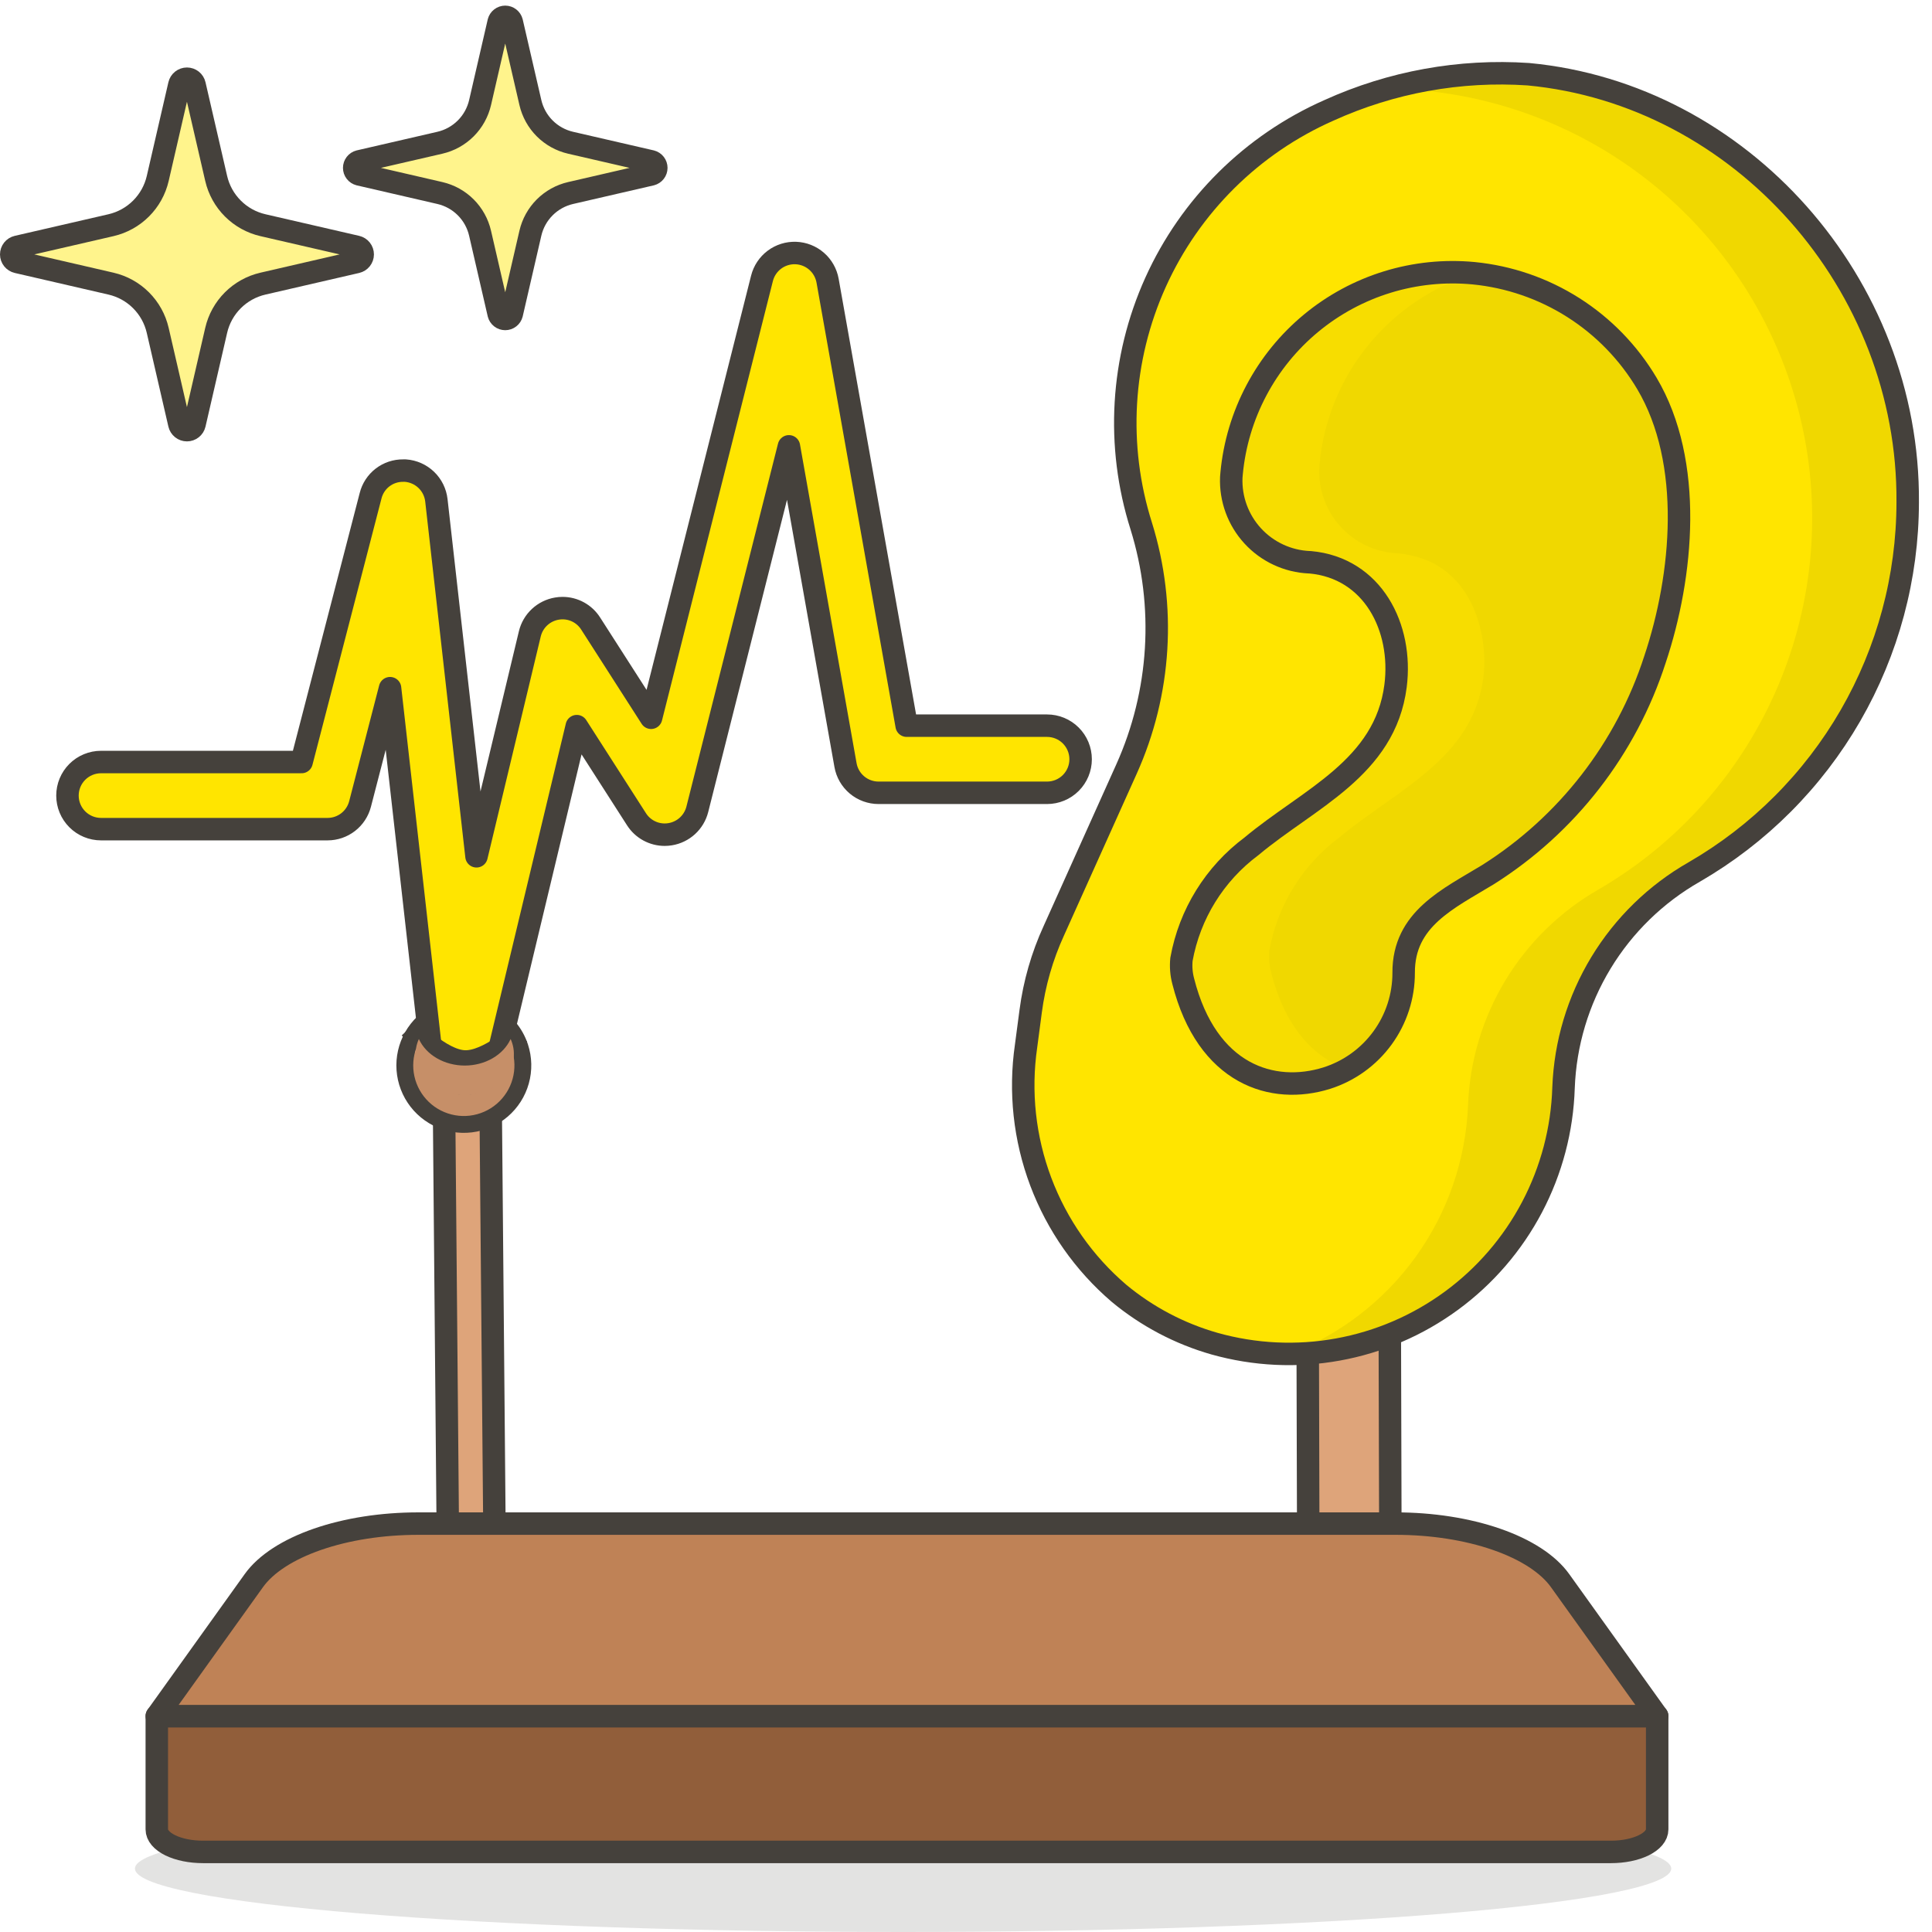
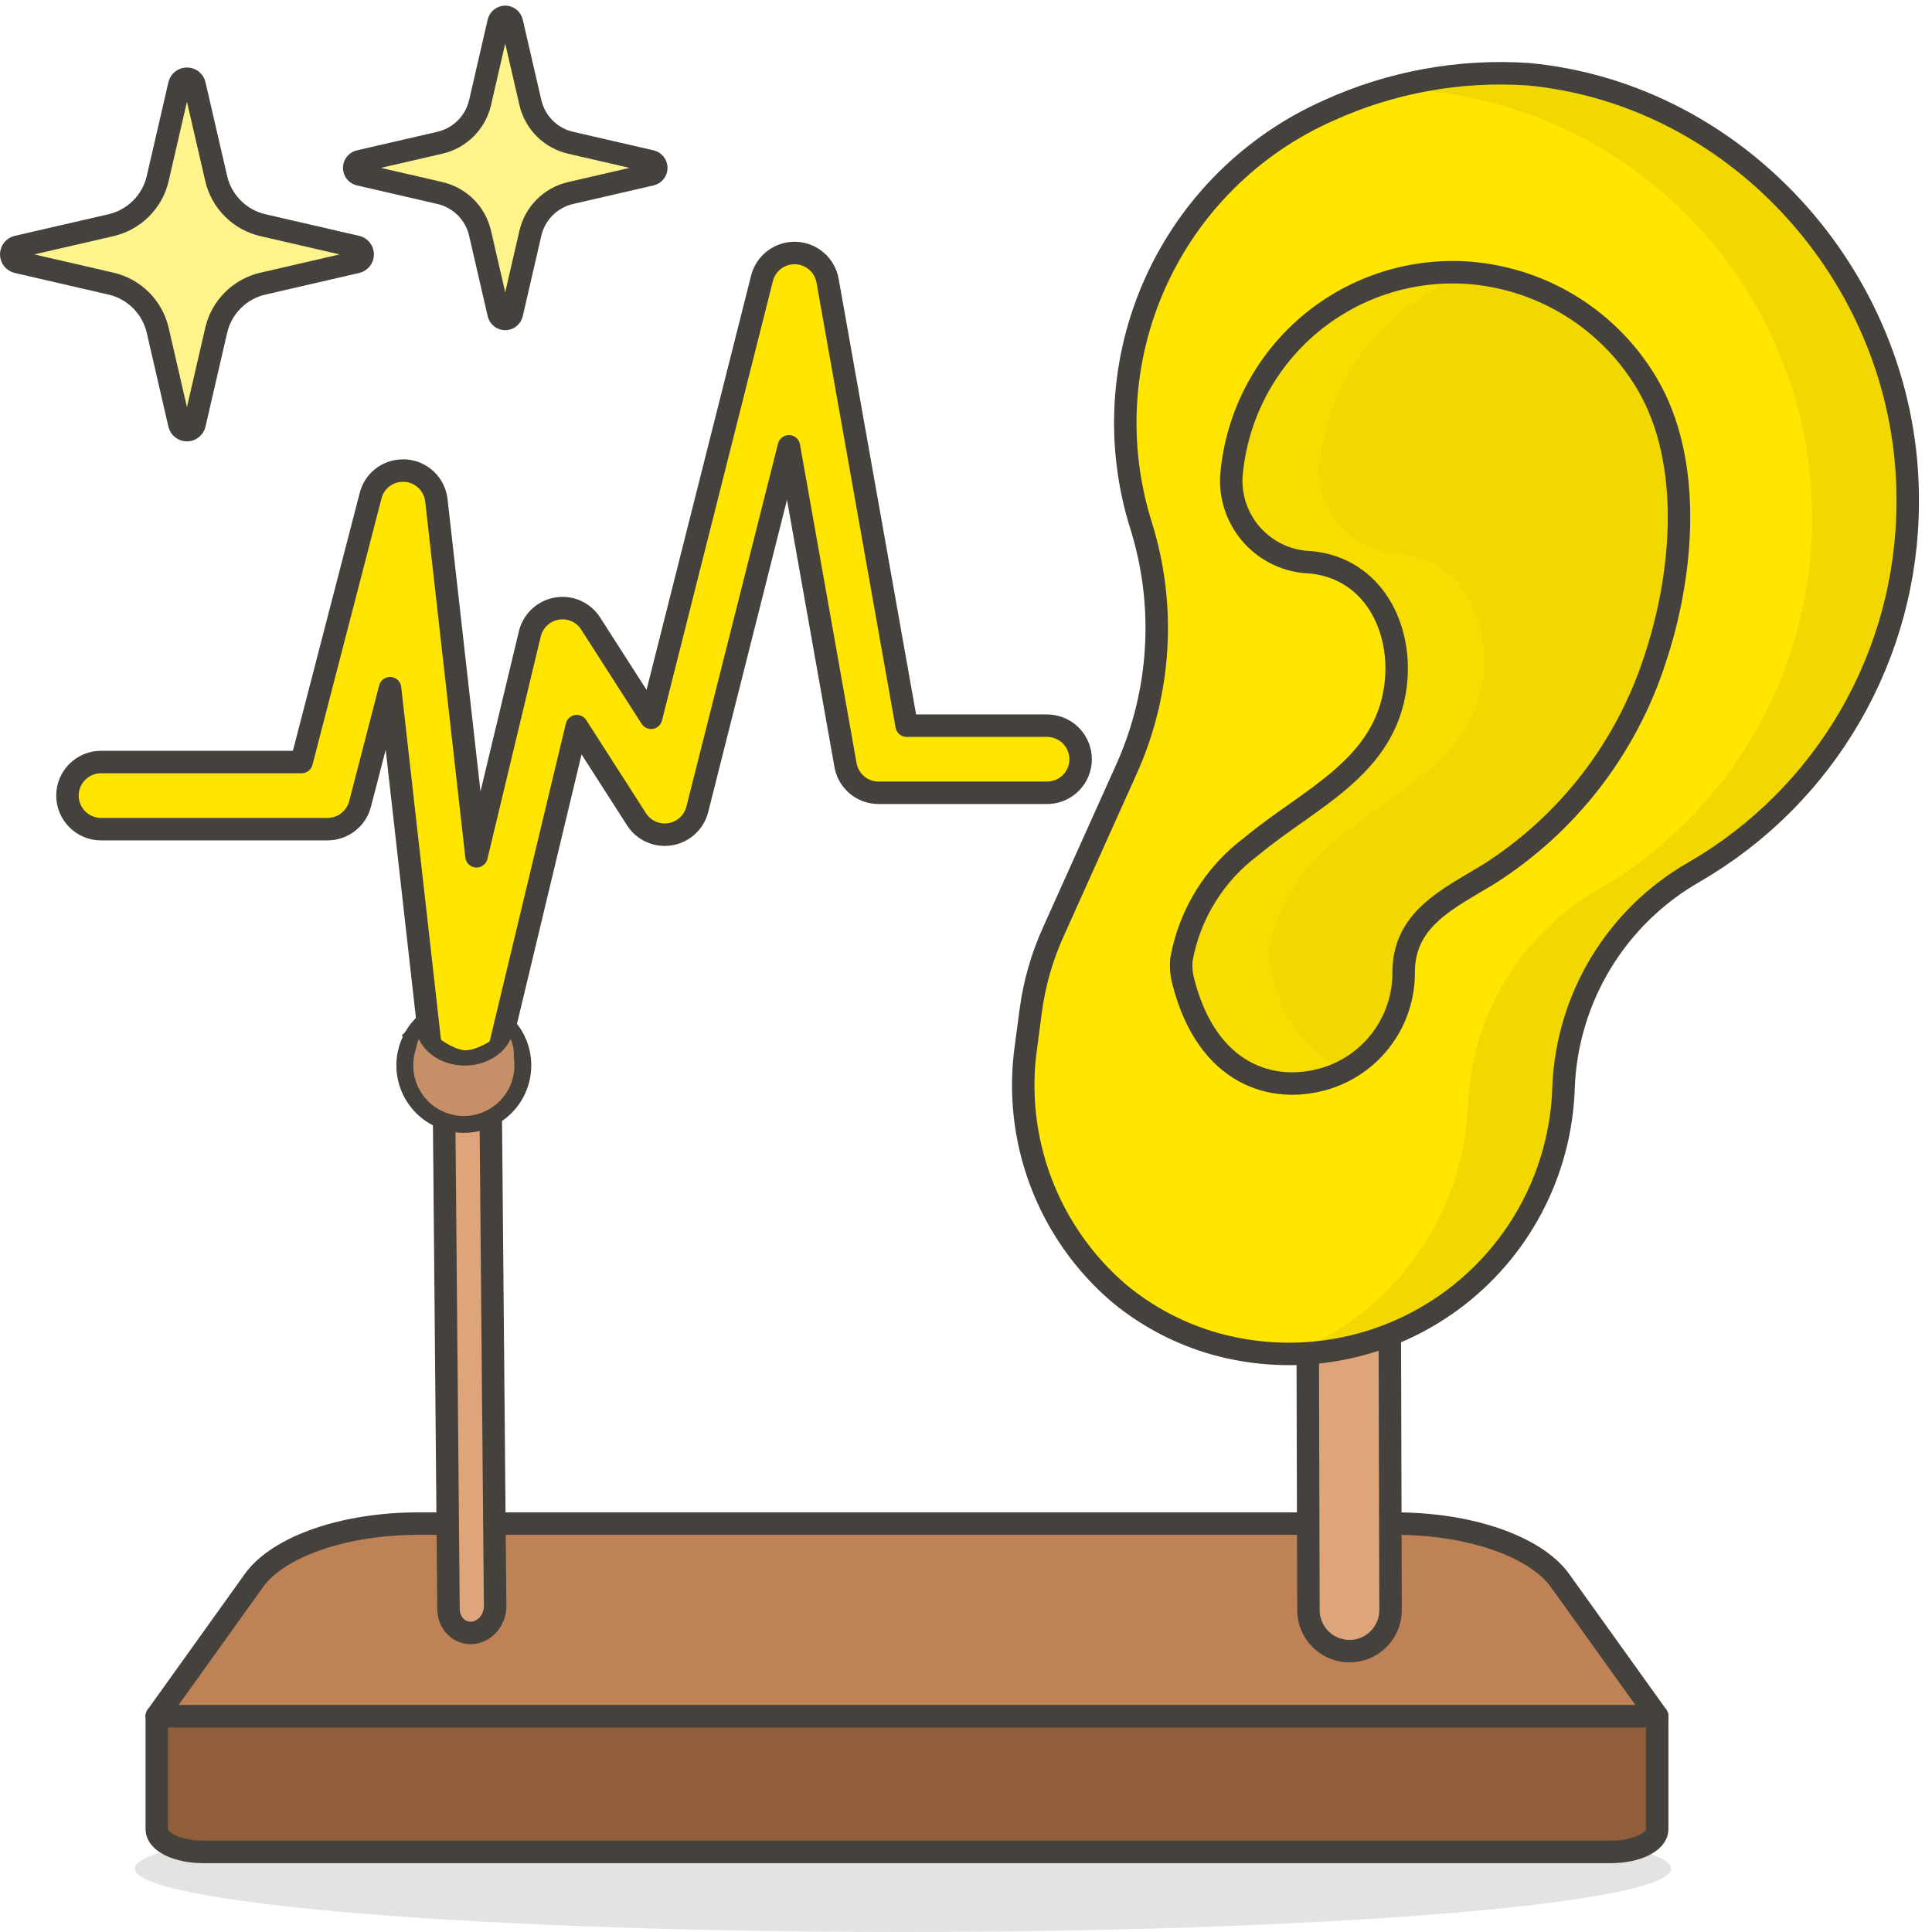
<svg xmlns="http://www.w3.org/2000/svg" width="344" height="344" viewBox="0 0 344 344" fill="none">
+   <path opacity="0.15" d="M24.025 332.71C24.025 334.193 27.563 335.661 34.436 337.031C41.31 338.4 51.385 339.645 64.085 340.693C76.786 341.742 91.863 342.573 108.457 343.141C125.052 343.708 142.837 344 160.798 344C178.76 344 196.545 343.708 213.139 343.141C229.733 342.573 244.811 341.742 257.511 340.693C270.212 339.645 280.287 338.4 287.16 337.031C294.034 335.661 297.571 334.193 297.571 332.71C297.571 331.227 294.034 329.759 287.16 328.39C280.287 327.02 270.212 325.775 257.511 324.727C244.811 323.679 229.733 322.847 213.139 322.28C196.545 321.712 178.76 321.42 160.798 321.42C142.837 321.42 125.052 321.712 108.457 322.28C91.863 322.847 76.786 323.679 64.085 324.727C51.385 325.775 41.31 327.02 34.436 328.39C27.563 329.759 24.025 331.227 24.025 332.71Z" fill="#45413C" />
+   <path d="M286.857 329.74H36.129C33.951 329.74 31.863 329.317 30.323 328.565C28.783 327.812 27.918 326.791 27.918 325.727V305.563H295.068V325.727C295.068 326.791 294.203 327.812 292.663 328.565C291.123 329.317 289.035 329.74 286.857 329.74Z" fill="#915E3A" stroke="#45413C" stroke-width="4" stroke-linecap="round" stroke-linejoin="round" />
+   <path d="M295.068 305.563H27.918L45.201 281.43C47.324 278.465 51.28 275.896 56.521 274.078C61.762 272.26 68.03 271.284 74.456 271.284H248.522C254.948 271.284 261.216 272.26 266.457 274.078C271.698 275.896 275.654 278.465 277.776 281.43L295.068 305.563Z" fill="#BF8256" stroke="#45413C" stroke-width="4" stroke-linecap="round" stroke-linejoin="round" />
  <path d="M247.595 286.733C247.582 288.659 246.809 290.502 245.445 291.862C244.08 293.221 242.235 293.988 240.309 293.994C238.383 294.001 236.532 293.248 235.158 291.898C233.784 290.548 232.998 288.71 232.972 286.784L232.495 109.139L247.114 109.099L247.595 286.733Z" fill="#DEA47A" stroke="#45413C" stroke-width="4" stroke-linecap="round" stroke-linejoin="round" />
  <path d="M254.384 94.46C254.391 97.35 253.541 100.178 251.941 102.585C250.342 104.993 248.064 106.872 245.396 107.985C242.729 109.098 239.791 109.395 236.955 108.838C234.118 108.282 231.511 106.897 229.461 104.859C227.412 102.821 226.013 100.22 225.441 97.387C224.869 94.554 225.15 91.614 226.249 88.941C227.348 86.267 229.214 83.98 231.613 82.367C234.011 80.754 236.834 79.888 239.725 79.88C243.602 79.87 247.325 81.4 250.074 84.134C252.823 86.868 254.373 90.582 254.384 94.46Z" fill="#DEA47A" />
  <path d="M254.384 94.46C254.391 97.35 253.541 100.178 251.941 102.585C250.342 104.993 248.064 106.872 245.396 107.985C242.729 109.098 239.791 109.395 236.955 108.838C234.118 108.282 231.511 106.897 229.461 104.859C227.412 102.821 226.013 100.22 225.441 97.387C224.869 94.554 225.15 91.614 226.249 88.941C227.348 86.267 229.214 83.98 231.613 82.367C234.011 80.754 236.834 79.888 239.725 79.88C243.602 79.87 247.325 81.4 250.074 84.134C252.823 86.868 254.373 90.582 254.384 94.46Z" stroke="#45413C" stroke-width="4" stroke-linecap="round" stroke-linejoin="round" />
  <path d="M88.16 285.988C88.161 287.178 87.729 288.345 86.96 289.235C86.191 290.126 85.146 290.668 84.052 290.744C82.959 290.82 81.905 290.424 81.12 289.642C80.334 288.86 79.881 287.755 79.858 286.567L78.883 176.91L87.183 176.338L88.16 285.988Z" fill="#DEA47A" stroke="#45413C" stroke-width="4" stroke-linecap="round" stroke-linejoin="round" />
  <path d="M92.575 186.425C93.222 188.401 93.269 190.524 92.71 192.526C92.151 194.528 91.01 196.319 89.433 197.673C87.856 199.027 85.913 199.883 83.849 200.133C81.786 200.383 79.694 200.015 77.84 199.077C75.985 198.138 74.45 196.671 73.43 194.86C72.409 193.049 71.948 190.976 72.105 188.903C72.263 186.83 73.031 184.851 74.313 183.215C75.595 181.578 77.334 180.359 79.309 179.711C81.958 178.842 84.844 179.061 87.332 180.321C89.82 181.58 91.706 183.776 92.575 186.425Z" fill="#DEA47A" />
  <path d="M92.399 185.194C91.637 187.141 90.291 188.815 88.54 189.996C86.788 191.178 84.712 191.81 82.587 191.81C80.462 191.81 78.386 191.178 76.634 189.996C74.883 188.815 73.537 187.141 72.775 185.194C72.171 186.736 71.953 188.397 72.14 190.039C72.327 191.68 72.913 193.253 73.848 194.627C74.784 196 76.041 197.132 77.516 197.929C78.99 198.726 80.638 199.163 82.32 199.205C84.003 199.247 85.671 198.892 87.185 198.169C88.698 197.446 90.013 196.378 91.018 195.053C92.023 193.728 92.689 192.185 92.96 190.555C93.231 188.925 93.099 187.255 92.576 185.685C92.532 185.523 92.471 185.356 92.399 185.194Z" fill="#C68F68" />
  <path d="M92.575 186.425C93.222 188.401 93.269 190.524 92.71 192.526C92.151 194.528 91.01 196.319 89.433 197.673C87.856 199.027 85.913 199.883 83.849 200.133C81.786 200.383 79.694 200.015 77.84 199.077C75.985 198.138 74.45 196.671 73.43 194.86C72.409 193.049 71.948 190.976 72.105 188.903C72.263 186.83 73.031 184.851 74.313 183.215C75.595 181.578 77.334 180.359 79.309 179.711C81.958 178.842 84.844 179.061 87.332 180.321C89.82 181.58 91.706 183.776 92.575 186.425Z" stroke="#45413C" stroke-width="3" stroke-linecap="round" stroke-linejoin="round" />
  <path d="M182.694 186.258C181.515 194.398 182.415 202.704 185.311 210.403C188.206 218.101 193.003 224.941 199.254 230.287C204.235 234.417 210.021 237.466 216.244 239.241C223.393 241.253 230.906 241.612 238.215 240.288C245.523 238.965 252.434 235.995 258.423 231.604C264.413 227.212 269.324 221.515 272.784 214.943C276.244 208.372 278.163 201.098 278.394 193.675C278.686 185.819 280.978 178.167 285.052 171.443C289.127 164.72 294.849 159.147 301.678 155.252C313.221 148.569 322.806 138.972 329.475 127.421C336.143 115.87 339.66 102.769 339.674 89.432C339.964 50.566 309.984 16.774 272.12 13.213C259.942 12.392 247.75 14.601 236.634 19.644C222.919 25.695 211.922 36.598 205.752 50.261C199.582 63.923 198.676 79.383 203.205 93.673C207.636 107.935 206.7 123.325 200.573 136.946L187.64 165.711C185.556 170.258 184.166 175.093 183.515 180.053L182.694 186.258Z" fill="#FFE500" />
-   <path d="M229.435 241.156C238.526 237.704 246.401 231.657 252.083 223.765C257.765 215.873 261.001 206.486 261.391 196.769C261.687 188.913 263.98 181.263 268.054 174.539C272.128 167.815 277.849 162.241 284.675 158.342C298.541 150.268 309.516 138.037 316.046 123.38C322.576 108.724 324.331 92.384 321.061 76.675C317.792 60.967 309.664 46.684 297.829 35.85C285.993 25.016 271.049 18.179 255.113 16.308C252.162 16.034 249.195 15.985 246.236 16.159C254.592 13.533 263.375 12.537 272.108 13.225C309.955 16.787 339.956 50.574 339.662 89.444C339.648 102.782 336.131 115.882 329.462 127.433C322.794 138.984 313.209 148.581 301.665 155.264C294.837 159.159 289.114 164.732 285.04 171.455C280.966 178.179 278.674 185.831 278.381 193.687C277.94 206.392 272.596 218.433 263.47 227.283C254.343 236.134 242.148 241.106 229.435 241.156Z" fill="#F0D800" />
+   <path d="M229.435 241.156C238.526 237.704 246.401 231.657 252.083 223.765C257.765 215.873 261.001 206.486 261.391 196.769C261.687 188.913 263.98 181.263 268.054 174.539C272.128 167.815 277.849 162.241 284.675 158.342C298.541 150.268 309.516 138.037 316.046 123.38C322.576 108.724 324.331 92.384 321.061 76.675C317.792 60.967 309.664 46.684 297.828 35.85C285.993 25.016 271.049 18.179 255.113 16.308C252.162 16.034 249.195 15.985 246.236 16.159C254.592 13.533 263.375 12.537 272.108 13.225C309.955 16.787 339.956 50.574 339.662 89.444C339.648 102.782 336.131 115.882 329.462 127.433C322.794 138.984 313.209 148.581 301.665 155.264C294.837 159.159 289.114 164.732 285.04 171.455C280.966 178.179 278.674 185.831 278.381 193.687C277.94 206.392 272.596 218.433 263.47 227.283C254.343 236.134 242.148 241.106 229.435 241.156Z" fill="#F0D800" />
  <path d="M182.694 186.258C181.515 194.398 182.415 202.704 185.311 210.403C188.206 218.101 193.003 224.941 199.254 230.287C204.235 234.417 210.021 237.466 216.244 239.241C223.393 241.253 230.906 241.612 238.215 240.288C245.523 238.965 252.434 235.995 258.423 231.604C264.413 227.212 269.324 221.515 272.784 214.943C276.244 208.372 278.163 201.098 278.394 193.675C278.686 185.819 280.978 178.167 285.052 171.443C289.127 164.72 294.849 159.147 301.678 155.252C313.221 148.569 322.806 138.972 329.475 127.421C336.143 115.87 339.66 102.769 339.674 89.432C339.964 50.566 309.984 16.774 272.12 13.213C259.942 12.392 247.75 14.601 236.634 19.644C222.919 25.695 211.922 36.598 205.752 50.261C199.582 63.923 198.676 79.383 203.205 93.673C207.636 107.935 206.7 123.325 200.573 136.946L187.64 165.711C185.556 170.258 184.166 175.093 183.515 180.053L182.694 186.258Z" stroke="#45413C" stroke-width="4" stroke-linecap="round" stroke-linejoin="round" />
  <path d="M262.361 48.646C257.194 48.158 251.981 48.691 247.02 50.218C242.06 51.743 237.448 54.232 233.449 57.54C229.45 60.848 226.141 64.912 223.713 69.498C221.284 74.085 219.782 79.106 219.294 84.273C219.27 84.514 219.25 84.755 219.234 84.997C219.078 88.843 220.453 92.594 223.059 95.428C225.664 98.261 229.287 99.946 233.133 100.112H233.258C244.477 101.122 249.797 111.782 248.485 122.116C246.618 136.776 232.98 142.197 222.831 150.688C216.272 155.572 211.816 162.766 210.364 170.813C210.234 172.117 210.339 173.434 210.674 174.701C214.903 191.401 226.638 194.971 236.236 191.965C240.217 190.701 243.691 188.2 246.153 184.826C248.615 181.452 249.937 177.38 249.926 173.204C249.882 163.602 257.894 160.032 264.969 155.718C279.047 146.82 289.559 133.266 294.675 117.416C299.665 102.51 301.573 82.333 293.243 68.28C289.999 62.812 285.513 58.184 280.148 54.772C274.783 51.36 268.689 49.264 262.361 48.646Z" fill="#F0D800" />
  <path d="M239.926 190.375C234.087 188.383 228.856 183.115 226.324 173.115C225.989 171.848 225.884 170.532 226.015 169.228C227.468 161.183 231.922 153.991 238.478 149.107C248.631 140.608 262.261 135.191 264.132 120.535C265.041 113.424 262.405 99.661 248.788 98.518C246.825 98.427 244.902 97.939 243.132 97.085C241.363 96.232 239.785 95.029 238.492 93.55C237.199 92.071 236.218 90.346 235.609 88.479C234.999 86.611 234.773 84.64 234.944 82.683C235.663 74.907 238.68 67.52 243.61 61.464C248.541 55.407 255.162 50.955 262.631 48.674L262.369 48.646C257.202 48.158 251.989 48.691 247.029 50.218C242.068 51.743 237.456 54.232 233.457 57.54C229.458 60.848 226.15 64.912 223.721 69.498C221.292 74.085 219.791 79.106 219.302 84.273C219.278 84.514 219.258 84.755 219.242 84.997C219.086 88.843 220.462 92.594 223.067 95.428C225.673 98.261 229.296 99.946 233.141 100.112H233.266C244.486 101.122 249.806 111.782 248.494 122.116C246.627 136.776 232.989 142.197 222.839 150.688C216.281 155.572 211.824 162.766 210.372 170.813C210.242 172.117 210.347 173.434 210.682 174.701C214.912 191.401 226.646 194.971 236.244 191.965C237.527 191.567 238.764 191.034 239.934 190.375H239.926Z" fill="#F7DD00" />
  <path d="M262.361 48.646C257.194 48.158 251.981 48.691 247.02 50.218C242.06 51.743 237.448 54.232 233.449 57.54C229.45 60.848 226.141 64.912 223.713 69.498C221.284 74.085 219.782 79.106 219.294 84.273C219.27 84.514 219.25 84.755 219.234 84.997C219.078 88.843 220.453 92.594 223.059 95.428C225.664 98.261 229.287 99.946 233.133 100.112H233.258C244.477 101.122 249.797 111.782 248.485 122.116C246.618 136.776 232.98 142.197 222.831 150.688C216.272 155.572 211.816 162.766 210.364 170.813C210.234 172.117 210.339 173.434 210.674 174.701C214.903 191.401 226.638 194.971 236.236 191.965C240.217 190.701 243.691 188.2 246.153 184.826C248.615 181.452 249.937 177.38 249.926 173.204C249.882 163.602 257.894 160.032 264.969 155.718C279.047 146.82 289.559 133.266 294.675 117.416C299.665 102.51 301.573 82.333 293.243 68.28C289.999 62.812 285.513 58.184 280.148 54.772C274.783 51.36 268.689 49.264 262.361 48.646Z" stroke="#45413C" stroke-width="4" stroke-linecap="round" stroke-linejoin="round" />
  <path d="M82.344 192.929C80.943 192.839 79.619 192.258 78.603 191.289C77.588 190.32 76.946 189.025 76.79 187.63L69.45 122.534L64.11 143.154C63.778 144.436 63.03 145.571 61.984 146.382C60.937 147.192 59.651 147.632 58.327 147.633H17.988C16.404 147.633 14.883 147.003 13.763 145.883C12.642 144.762 12.012 143.242 12.012 141.657C12.012 140.072 12.642 138.552 13.763 137.431C14.883 136.311 16.404 135.681 17.988 135.681H53.699L65.985 88.272C66.307 86.981 67.055 85.836 68.108 85.023C69.161 84.21 70.458 83.777 71.788 83.793H72.186C73.579 83.892 74.894 84.477 75.901 85.444C76.908 86.411 77.544 87.701 77.7 89.089L84.843 152.466L94.336 112.864C94.609 111.724 95.211 110.69 96.068 109.89C96.924 109.09 97.997 108.56 99.153 108.365C99.486 108.305 99.824 108.276 100.163 108.276C101.162 108.276 102.145 108.528 103.021 109.009C103.897 109.49 104.637 110.185 105.173 111.029L115.93 127.802L135.676 49.559C136.011 48.233 136.791 47.063 137.884 46.242C138.978 45.422 140.32 45.002 141.686 45.051C143.053 45.1 144.361 45.617 145.392 46.514C146.424 47.411 147.116 48.635 147.355 49.981L161.435 129.21H186.434C188.019 129.21 189.539 129.84 190.659 130.96C191.78 132.081 192.41 133.601 192.41 135.186C192.41 136.771 191.78 138.291 190.659 139.412C189.539 140.532 188.019 141.162 186.434 141.162H156.429C155.025 141.162 153.666 140.667 152.59 139.765C151.515 138.863 150.791 137.611 150.546 136.228L140.469 79.471L124.159 144.104C123.873 145.234 123.263 146.256 122.404 147.044C121.544 147.832 120.473 148.352 119.322 148.538C119.001 148.591 118.677 148.618 118.352 148.619C117.352 148.62 116.367 148.369 115.489 147.888C114.611 147.408 113.869 146.714 113.33 145.87L102.698 129.291L88.541 188.358C88.23 189.666 87.488 190.831 86.433 191.665C85.379 192.499 84.074 192.953 82.73 192.954L82.344 192.929Z" fill="#FFE500" stroke="#45413C" stroke-width="4" stroke-linecap="round" stroke-linejoin="round" />
  <path d="M94.435 41.529C94.838 39.784 95.722 38.188 96.988 36.922C98.254 35.656 99.85 34.772 101.595 34.369L115.958 31.054C116.216 30.987 116.444 30.837 116.607 30.626C116.77 30.416 116.859 30.157 116.859 29.891C116.859 29.624 116.77 29.365 116.607 29.155C116.444 28.944 116.216 28.794 115.958 28.727L101.591 25.416C99.847 25.013 98.251 24.128 96.986 22.862C95.721 21.596 94.837 20 94.435 18.256L91.12 3.901C91.053 3.643 90.903 3.415 90.692 3.252C90.482 3.089 90.223 3 89.957 3C89.69 3 89.431 3.089 89.221 3.252C89.01 3.415 88.86 3.643 88.793 3.901L85.482 18.256C85.079 20.001 84.195 21.597 82.929 22.863C81.663 24.129 80.067 25.014 78.322 25.416L63.967 28.727C63.709 28.794 63.481 28.944 63.318 29.155C63.154 29.365 63.066 29.624 63.066 29.891C63.066 30.157 63.154 30.416 63.318 30.626C63.481 30.837 63.709 30.987 63.967 31.054L78.322 34.369C80.067 34.771 81.663 35.655 82.928 36.922C84.194 38.188 85.077 39.784 85.478 41.529L88.793 55.892C88.86 56.15 89.01 56.378 89.221 56.541C89.431 56.705 89.69 56.793 89.957 56.793C90.223 56.793 90.482 56.705 90.692 56.541C90.903 56.378 91.053 56.15 91.12 55.892L94.435 41.529Z" fill="#FFF48C" stroke="#45413C" stroke-width="4" stroke-linecap="round" stroke-linejoin="round" />
  <path d="M38.492 58.824C38.959 56.796 39.987 54.941 41.459 53.469C42.93 51.998 44.785 50.97 46.813 50.503L63.506 46.651C63.812 46.58 64.085 46.407 64.28 46.161C64.475 45.916 64.581 45.611 64.581 45.297C64.581 44.983 64.475 44.679 64.28 44.433C64.085 44.187 63.812 44.015 63.506 43.944L46.813 40.096C44.786 39.628 42.931 38.6 41.46 37.128C39.988 35.657 38.96 33.802 38.492 31.775L34.64 15.09C34.569 14.784 34.397 14.511 34.151 14.316C33.905 14.121 33.6 14.015 33.287 14.015C32.973 14.015 32.668 14.121 32.422 14.316C32.177 14.511 32.004 14.784 31.933 15.09L28.085 31.775C27.617 33.802 26.588 35.657 25.117 37.128C23.646 38.599 21.791 39.627 19.765 40.096L3.075 43.944C2.769 44.015 2.497 44.187 2.301 44.433C2.106 44.679 2 44.983 2 45.297C2 45.611 2.106 45.916 2.301 46.161C2.497 46.407 2.769 46.58 3.075 46.651L19.765 50.503C21.792 50.97 23.646 51.998 25.117 53.47C26.587 54.941 27.615 56.796 28.081 58.824L31.933 75.517C32.004 75.823 32.177 76.095 32.422 76.29C32.668 76.486 32.973 76.592 33.287 76.592C33.6 76.592 33.905 76.486 34.151 76.29C34.397 76.095 34.569 75.823 34.64 75.517L38.492 58.824Z" fill="#FFF48C" stroke="#45413C" stroke-width="4" stroke-linecap="round" stroke-linejoin="round" />
-   <path opacity="0.15" d="M24.025 332.71C24.025 334.193 27.563 335.661 34.436 337.031C41.31 338.4 51.385 339.645 64.085 340.693C76.786 341.742 91.863 342.573 108.457 343.141C125.052 343.708 142.837 344 160.798 344C178.76 344 196.545 343.708 213.139 343.141C229.733 342.573 244.811 341.742 257.511 340.693C270.212 339.645 280.287 338.4 287.16 337.031C294.034 335.661 297.571 334.193 297.571 332.71C297.571 331.227 294.034 329.759 287.16 328.39C280.287 327.02 270.212 325.775 257.511 324.727C244.811 323.679 229.733 322.847 213.139 322.28C196.545 321.712 178.76 321.42 160.798 321.42C142.837 321.42 125.052 321.712 108.457 322.28C91.863 322.847 76.786 323.679 64.085 324.727C51.385 325.775 41.31 327.02 34.436 328.39C27.563 329.759 24.025 331.227 24.025 332.71Z" fill="#45413C" />
-   <path d="M286.857 329.74H36.129C33.951 329.74 31.863 329.317 30.323 328.565C28.783 327.812 27.918 326.791 27.918 325.727V305.563H295.068V325.727C295.068 326.791 294.203 327.812 292.663 328.565C291.123 329.317 289.035 329.74 286.857 329.74Z" fill="#915E3A" stroke="#45413C" stroke-width="4" stroke-linecap="round" stroke-linejoin="round" />
-   <path d="M295.068 305.563H27.918L45.201 281.43C47.324 278.465 51.28 275.896 56.521 274.078C61.762 272.26 68.03 271.284 74.456 271.284H248.522C254.948 271.284 261.216 272.26 266.457 274.078C271.698 275.896 275.654 278.465 277.776 281.43L295.068 305.563Z" fill="#BF8256" stroke="#45413C" stroke-width="4" stroke-linecap="round" stroke-linejoin="round" />
  <path d="M73 183C73 183 78.414 188.866 82.75 189C86.931 189.129 92.5 184 92.5 184" stroke="#45413C" stroke-width="4" />
  <path d="M90.919 185C90.284 186.391 89.164 187.587 87.706 188.43C86.248 189.274 84.52 189.726 82.751 189.726C80.981 189.726 79.254 189.274 77.795 188.43C76.337 187.587 75.217 186.391 74.582 185C74.08 186.101 73.899 187.288 74.054 188.46C74.21 189.633 74.697 190.757 75.476 191.737C76.255 192.718 77.302 193.527 78.529 194.096C79.756 194.665 81.128 194.978 82.529 195.008C83.93 195.037 85.318 194.784 86.578 194.267C87.838 193.751 88.933 192.988 89.769 192.042C90.606 191.095 91.16 189.994 91.386 188.829C91.611 187.665 91.502 186.472 91.066 185.351C91.03 185.235 90.979 185.116 90.919 185Z" fill="#C68F68" />
</svg>
